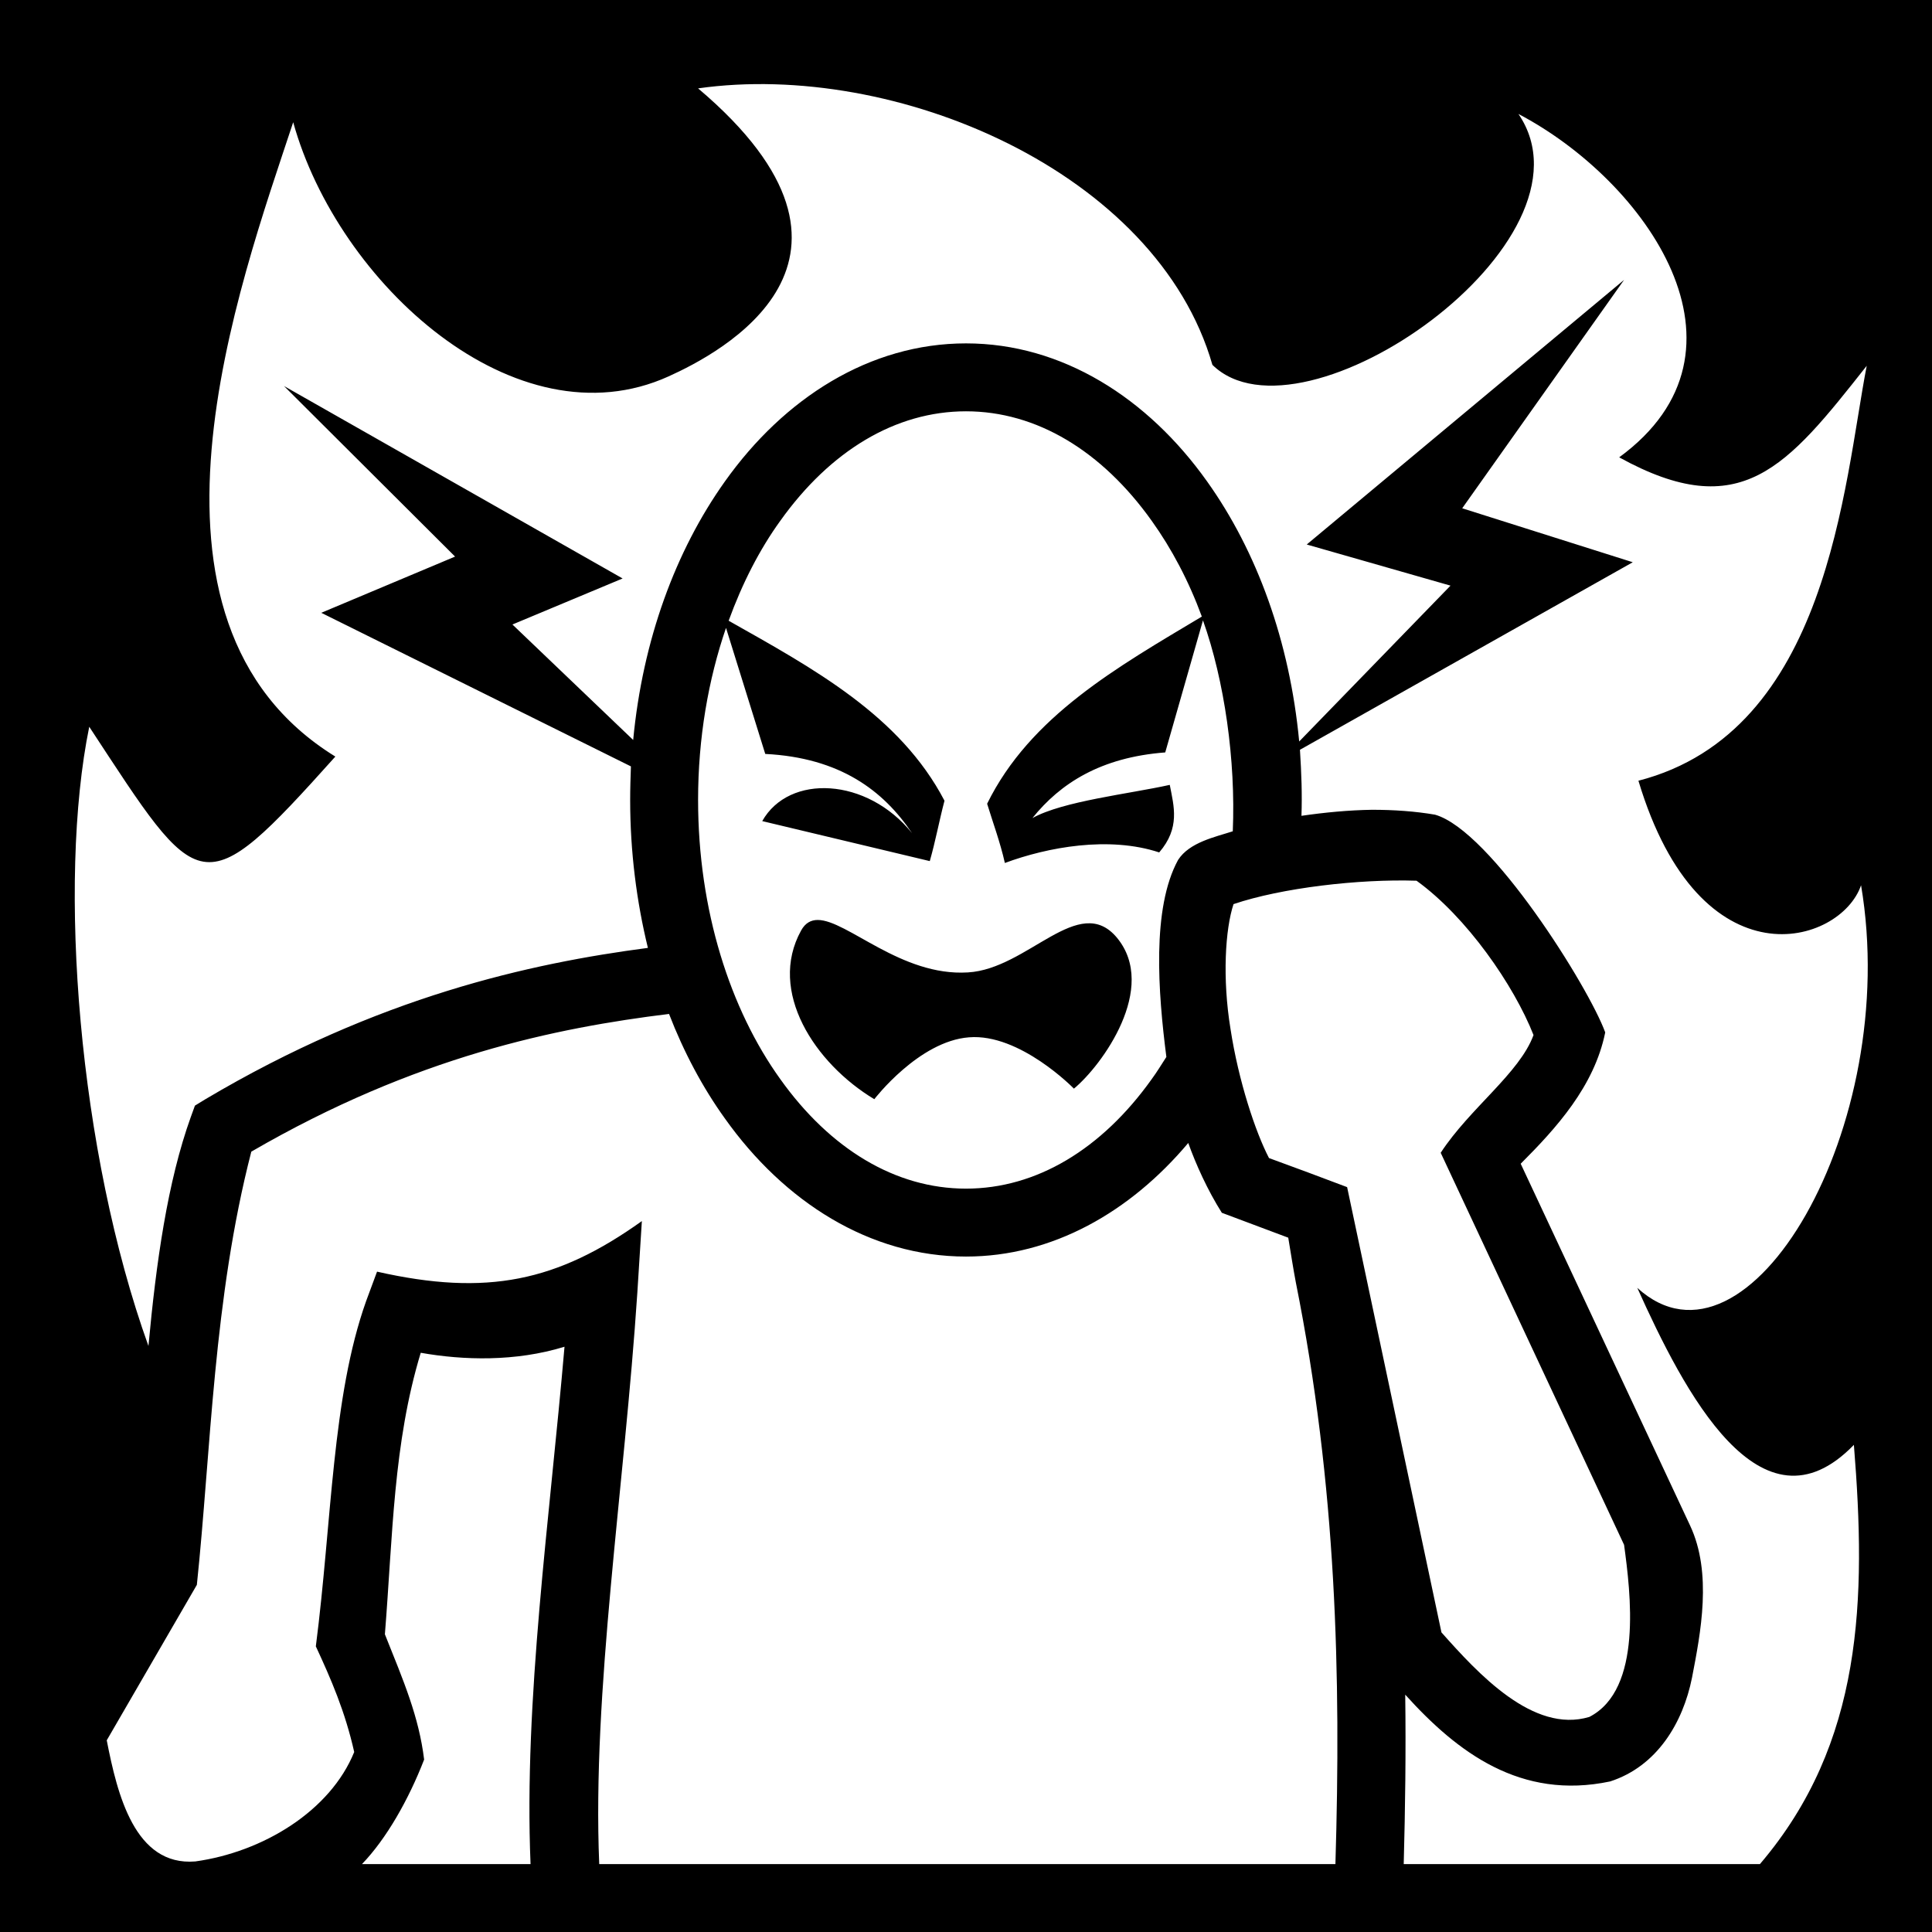
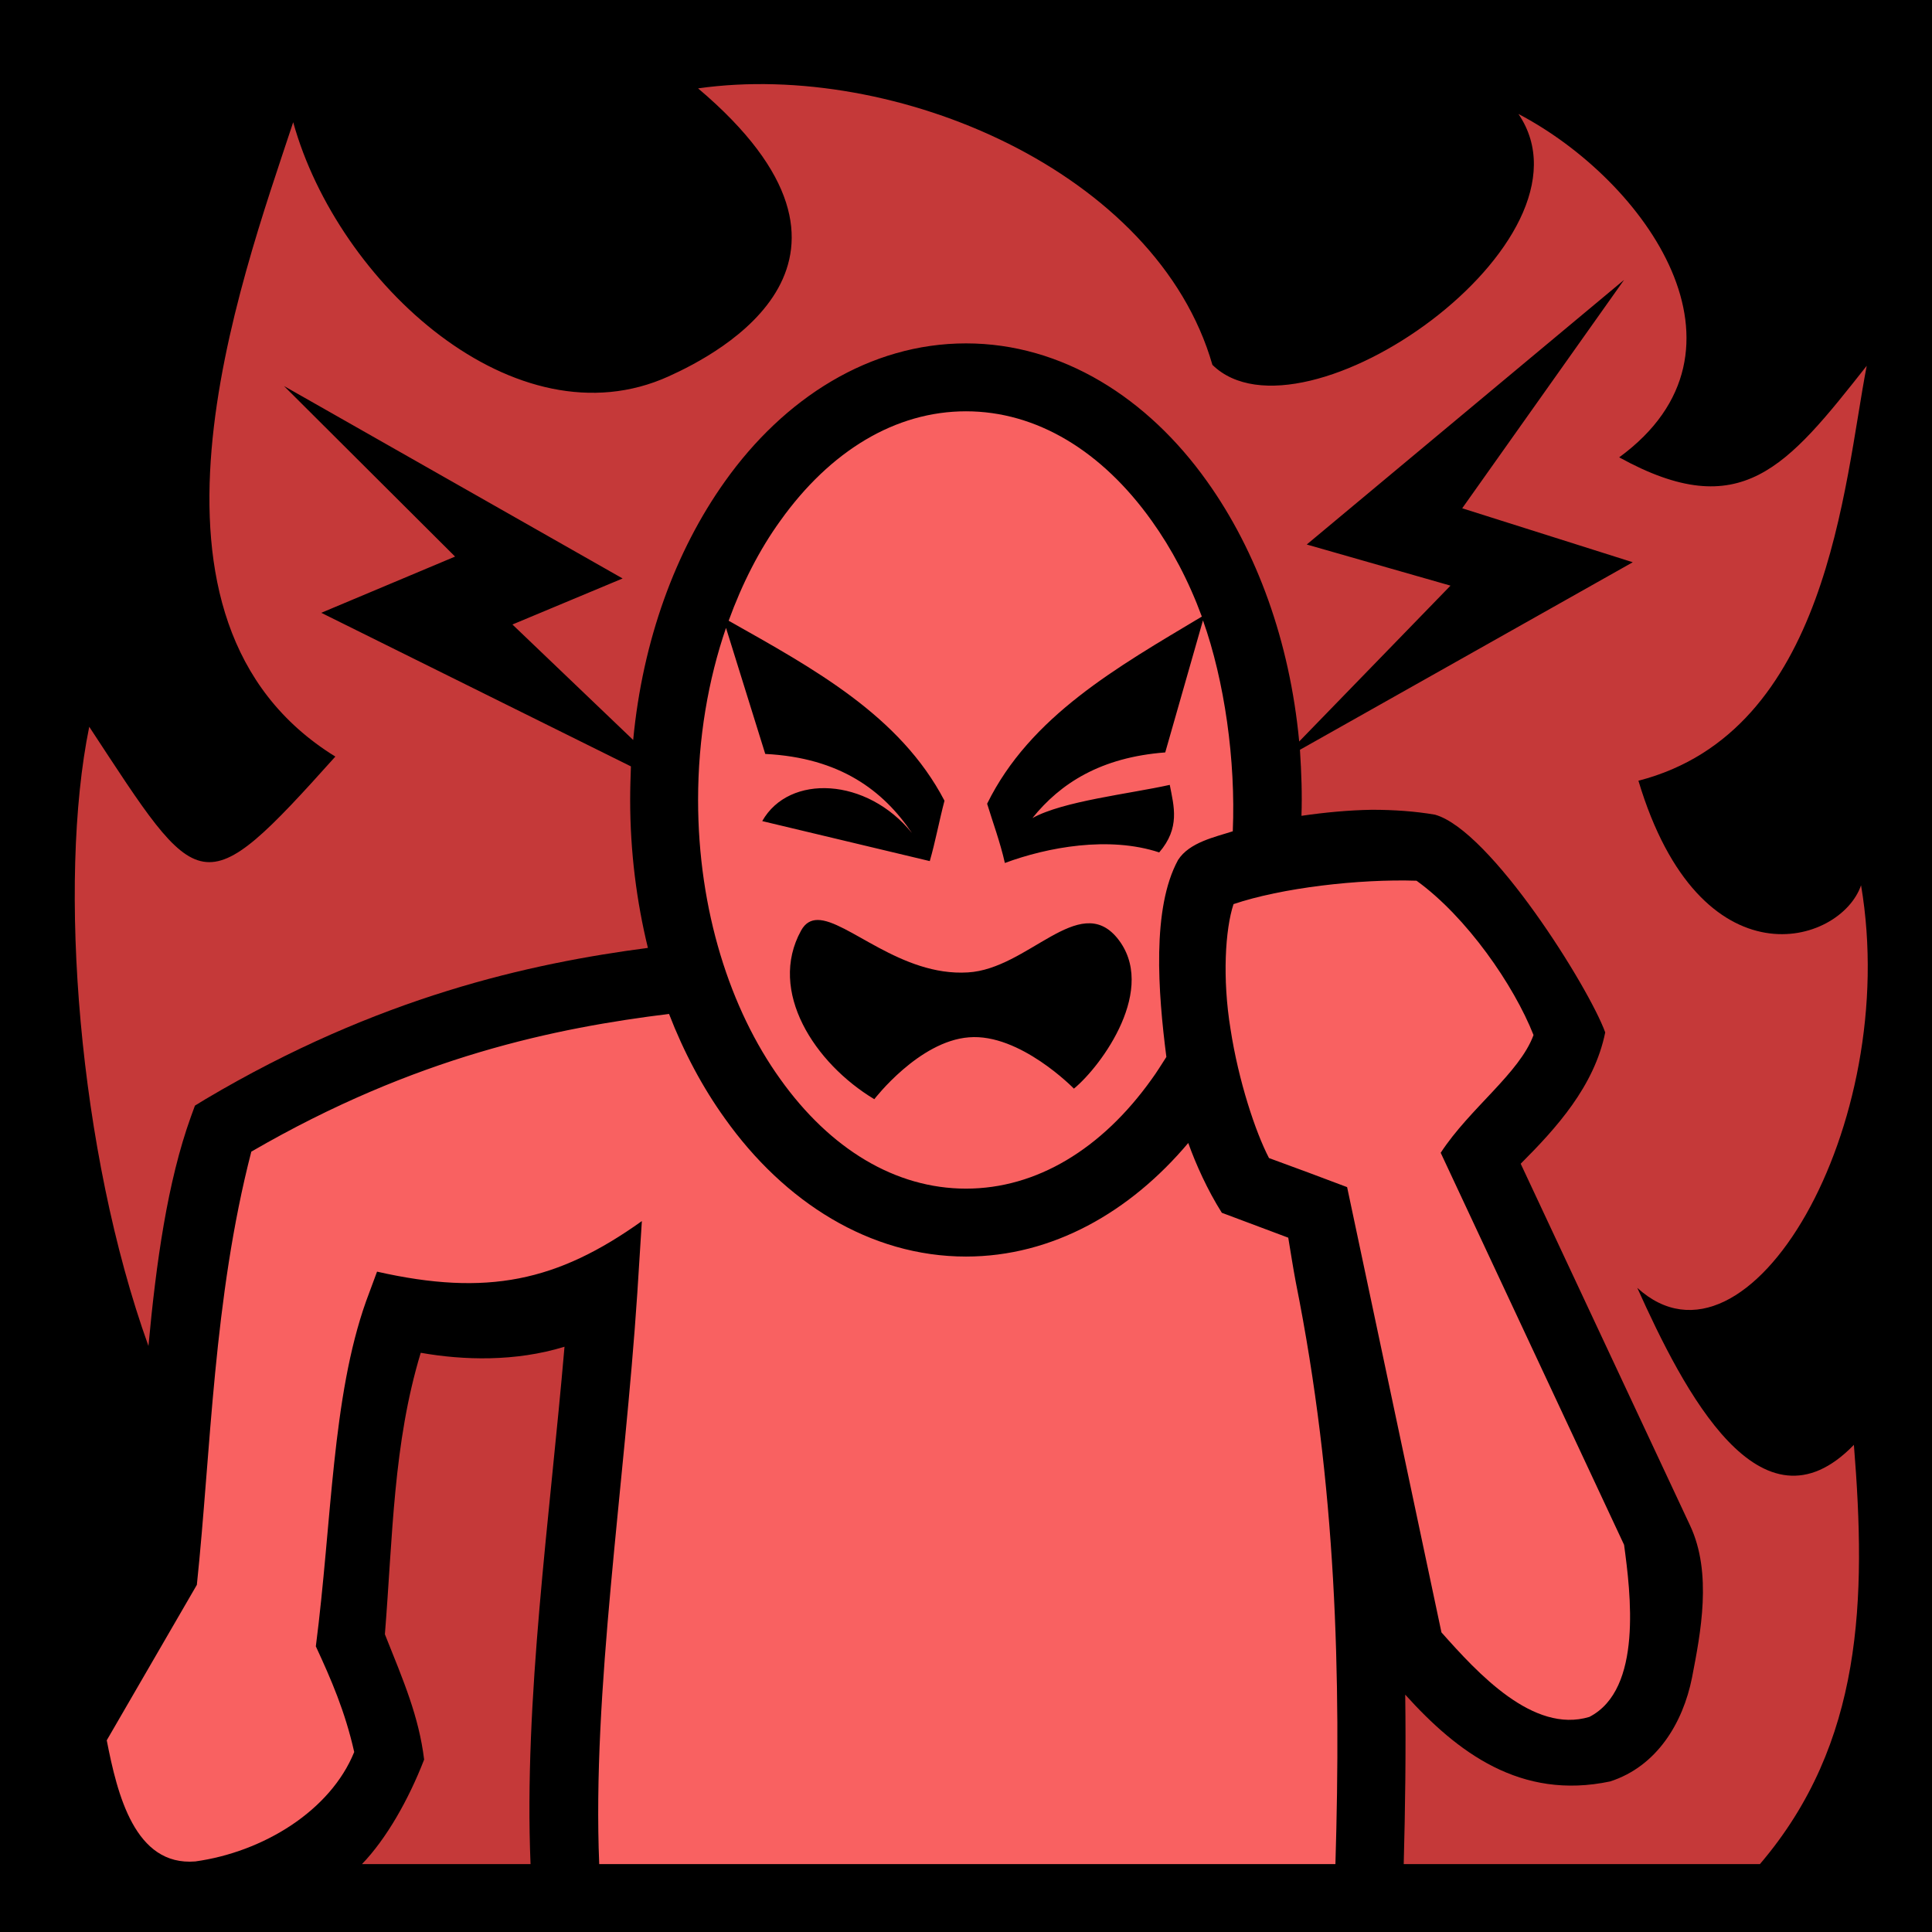
- <svg xmlns="http://www.w3.org/2000/svg" viewBox="0 0 512 512">
-   <path d="M0 0h512v512H0z" />
-   <path fill="#fff" d="M185 23.42c53.7 45.44 5.5 70.31-7.8 76.32-40.5 18.36-87.65-24.61-99.5-67.35C63.43 75.61 30.56 164.5 88.87 200.5c-35.77 39.9-35.73 37-65.22-7.9-8.45 41.3-2.84 112.6 15.69 164.1 2.04-22.1 5.04-43.5 11.23-60.7l1.09-3 2.78-1.7c45.86-27.2 86.06-36 117.26-40.1-3-12.3-4.7-25.5-4.7-39.2 0-3 .1-6 .2-8.9l-82.06-40.7 35.46-14.9-45.34-45.2 89.74 51-29.2 12.2 32 30.6c2.5-26.4 11.2-50.1 24.3-68.5C207.8 105.5 230.5 91 256 91s48.2 14.5 63.9 36.6c13.2 18.5 21.9 42.4 24.4 68.9l40.1-41.3-38.1-10.9 84.1-70.13-42.9 60.53 45.2 14.3-88.2 49.7c.4 6.3.6 11.8.4 17.5 6.2-.9 12.5-1.5 18.7-1.6 5.8 0 11.5.4 16.7 1.3 14.8 4.2 40.8 45.8 45.1 57.7-2.9 14.3-13 25.4-22.4 34.8l44.9 95.9c5.9 12.6 2.8 28.4.5 40.3-2.4 12-9.3 23.5-21.7 27.5-23.7 5-40.5-7.7-54.3-23 .2 15.2 0 30.1-.4 44.9h94.4c27.4-32.1 28.2-70.2 24.9-111.1-24.7 25.5-45.1-14.3-57.4-41.6 29.3 26.7 70.1-42.9 59.3-106.7-5.4 15.8-42.6 27-59-27.7 50.4-13 54.4-78.4 60.5-109.96-21.2 26.86-33.3 42.06-65.6 24.26 38.8-28.35 7.1-73.26-26.7-91 23 33.73-57.3 89.8-81.1 66.49C306.6 45.5 237.3 16 185 23.42zM256 109c-18.7 0-36 10.5-49.2 29-5.5 7.6-10.1 16.6-13.7 26.5 22.5 12.7 45.4 25.1 57.2 47.7-1.4 5.3-2.4 10.8-3.9 16L202 217.6c7.1-12.6 27.8-11.6 39.7 3.2-7.6-11.3-19.1-20-38.9-21l-10.4-33.4c-4.7 13.7-7.4 29.2-7.4 45.6 0 29.2 8.5 55.5 21.8 74 13.2 18.5 30.5 29 49.2 29 18.7 0 36-10.5 49.2-29 1.4-1.9 2.6-3.9 3.9-5.9-2.2-17.1-3.9-39.4 3.1-52.2 3-4.7 9.9-6.1 14.5-7.6.8-18.8-2.2-39.9-7.9-55.9l-10 35c-17.1 1.3-27.8 8.2-35.2 17.4 8.1-4.5 25.6-6.4 36.4-8.8 1.1 5.7 2.8 11.4-2.8 17.9-13.3-4.4-29.6-1.4-40.9 2.8-1.2-5.4-3.3-11.1-4.7-15.7 11.4-23.2 34.5-36.2 56.9-49.6-3.5-9.5-8-18-13.3-25.4-13.2-18.5-30.5-29-49.2-29zm70.9 130.6c-2.2 6.6-3 19.7-.8 33.1 2.1 13.7 6.6 27.3 10.2 34.2 6.9 2.5 13.8 5.1 20.7 7.7l25 118c9.6 10.8 24.3 26.9 39.2 22.4 14.2-7.3 10.9-33 9.2-45.6l-48.6-103.9c7.7-11.8 20.9-21.1 24.6-31.2-5.2-13.2-17.7-31.3-31-40.9-15.3-.5-35.8 1.9-48.5 6.2zm-110.2 4.2c7.8 0 22.1 15 39.8 13.9 15.9-.9 29.4-21.3 39.5-9.2 11 13.3-4 33.9-11.4 40 0 0-14.3-14.7-27.8-13.6-13.3 1-25.1 16.4-25.1 16.4-15.8-9.5-28.3-28.6-19.4-44.7 1.1-2 2.6-2.8 4.4-2.8zm-39.4 24.9c-29.9 3.7-67.1 11.2-110.7 36.5-10.07 39-10.68 79.1-14.43 114.8l-23.88 41.2c2.8 14.4 7.46 33.4 23.47 32.1 17.97-2.5 35.79-13.4 42.11-29-2.43-10.8-6.14-19.3-10.17-28 4.28-33.2 4.25-66 13.33-91.5l2.89-7.8c29.18 6.6 47.78 2.6 70.18-13.4l-1.2 19c-3.4 51.4-12 105.7-10.1 151.4h195.1c1.5-49.8.3-100.3-10.5-154.2-.7-3.7-1.3-7.6-2-11.8l-17.6-6.6c-3.8-6-6.9-12.9-8.9-18.5-15.4 18.3-36 30.1-58.9 30.1-25.5 0-48.2-14.5-63.9-36.6-5.9-8.2-10.9-17.6-14.8-27.7zm-27.7 88.2c-13 4-26.8 3.6-38.1 1.6-7.3 24.1-7.4 48.4-9.5 74.6 5 12.5 9 21.8 10.4 33.2-4.1 10.6-10 21-16.47 27.7h44.67c-1.8-43.5 5.1-91.6 9-137.1z" />
+ <svg xmlns="http://www.w3.org/2000/svg" width="100%" height="100%" viewBox="0 0 512 512" version="1.1" xml:space="preserve" style="fill-rule:evenodd;clip-rule:evenodd;stroke-linejoin:round;stroke-miterlimit:2;">
+   <rect x="0" y="0" width="512" height="512" style="fill-rule:nonzero;" />
+   <path d="M185,23.42C238.7,68.86 190.5,93.73 177.2,99.74C136.7,118.1 89.55,75.13 77.7,32.39C63.43,75.61 30.56,164.5 88.87,200.5C53.1,240.4 53.14,237.5 23.65,192.6C15.2,233.9 20.81,305.2 39.34,356.7C41.38,334.6 44.38,313.2 50.57,296L51.66,293L54.44,291.3C100.3,264.1 140.5,255.3 171.7,251.2C168.7,238.9 167,225.7 167,212C167,209 167.1,206 167.2,203.1L85.14,162.4L120.6,147.5L75.26,102.3L165,153.3L135.8,165.5L167.8,196.1C170.3,169.7 179,146 192.1,127.6C207.8,105.5 230.5,91 256,91C281.5,91 304.2,105.5 319.9,127.6C333.1,146.1 341.8,170 344.3,196.5L384.4,155.2L346.3,144.3L430.4,74.17L387.5,134.7L432.7,149L344.5,198.7C344.9,205 345.1,210.5 344.9,216.2C351.1,215.3 357.4,214.7 363.6,214.6C369.4,214.6 375.1,215 380.3,215.9C395.1,220.1 421.1,261.7 425.4,273.6C422.5,287.9 412.4,299 403,308.4L447.9,404.3C453.8,416.9 450.7,432.7 448.4,444.6C446,456.6 439.1,468.1 426.7,472.1C403,477.1 386.2,464.4 372.4,449.1C372.6,464.3 372.4,479.2 372,494L466.4,494C493.8,461.9 494.6,423.8 491.3,382.9C466.6,408.4 446.2,368.6 433.9,341.3C463.2,368 504,298.4 493.2,234.6C487.8,250.4 450.6,261.6 434.2,206.9C484.6,193.9 488.6,128.5 494.7,96.94C473.5,123.8 461.4,139 429.1,121.2C467.9,92.85 436.2,47.94 402.4,30.2C425.4,63.93 345.1,120 321.3,96.69C306.6,45.5 237.3,16 185,23.42ZM149.6,356.9C136.6,360.9 122.8,360.5 111.5,358.5C104.2,382.6 104.1,406.9 102,433.1C107,445.6 111,454.9 112.4,466.3C108.3,476.9 102.4,487.3 95.93,494L140.6,494C138.8,450.5 145.7,402.4 149.6,356.9Z" style="fill:rgb(197,57,57);fill-rule:nonzero;" />
+   <path d="M256,109C274.7,109 292,119.5 305.2,138C310.5,145.4 315,153.9 318.5,163.4C296.1,176.8 273,189.8 261.6,213C263,217.6 265.1,223.3 266.3,228.7C277.6,224.5 293.9,221.5 307.2,225.9C312.8,219.4 311.1,213.7 310,208C299.2,210.4 281.7,212.3 273.6,216.8C281,207.6 291.7,200.7 308.8,199.4L318.8,164.4C324.5,180.4 327.5,201.5 326.7,220.3C322.1,221.8 315.2,223.2 312.2,227.9C305.2,240.7 306.9,263 309.1,280.1C307.8,282.1 306.6,284.1 305.2,286C292,304.5 274.7,315 256,315C237.3,315 220,304.5 206.8,286C193.5,267.5 185,241.2 185,212C185,195.6 187.7,180.1 192.4,166.4L202.8,199.8C222.6,200.8 234.1,209.5 241.7,220.8C229.8,206 209.1,205 202,217.6L246.4,228.2C247.9,223 248.9,217.5 250.3,212.2C238.5,189.6 215.6,177.2 193.1,164.5C196.7,154.6 201.3,145.6 206.8,138C220,119.5 237.3,109 256,109ZM216.7,243.8C214.9,243.8 213.4,244.6 212.3,246.6C203.4,262.7 215.9,281.8 231.7,291.3C231.7,291.3 243.5,275.9 256.8,274.9C270.3,273.8 284.6,288.5 284.6,288.5C292,282.4 307,261.8 296,248.5C285.9,236.4 272.4,256.8 256.5,257.7C238.8,258.8 224.5,243.8 216.7,243.8ZM326.9,239.6C339.6,235.3 360.1,232.9 375.4,233.4C388.7,243 401.2,261.1 406.4,274.3C402.7,284.4 389.5,293.7 381.8,305.5L430.4,409.4C432.1,422 435.4,447.7 421.2,455C406.3,459.5 391.6,443.4 382,432.6L357,314.6C350.1,312 343.2,309.4 336.3,306.9C332.7,300 328.2,286.4 326.1,272.7C323.9,259.3 324.7,246.2 326.9,239.6ZM177.3,268.7C181.2,278.8 186.2,288.2 192.1,296.4C207.8,318.5 230.5,333 256,333C278.9,333 299.5,321.2 314.9,302.9C316.9,308.5 320,315.4 323.8,321.4L341.4,328C342.1,332.2 342.7,336.1 343.4,339.8C354.2,393.7 355.4,444.2 353.9,494L158.8,494C156.9,448.3 165.5,394 168.9,342.6L170.1,323.6C147.7,339.6 129.1,343.6 99.92,337L97.03,344.8C87.95,370.3 87.98,403.1 83.7,436.3C87.73,445 91.44,453.5 93.87,464.3C87.55,479.9 69.73,490.8 51.76,493.3C35.75,494.6 31.09,475.6 28.29,461.2L52.17,420C55.92,384.3 56.53,344.2 66.6,305.2C110.2,279.9 147.4,272.4 177.3,268.7Z" style="fill:rgb(249,97,97);" />
</svg>
